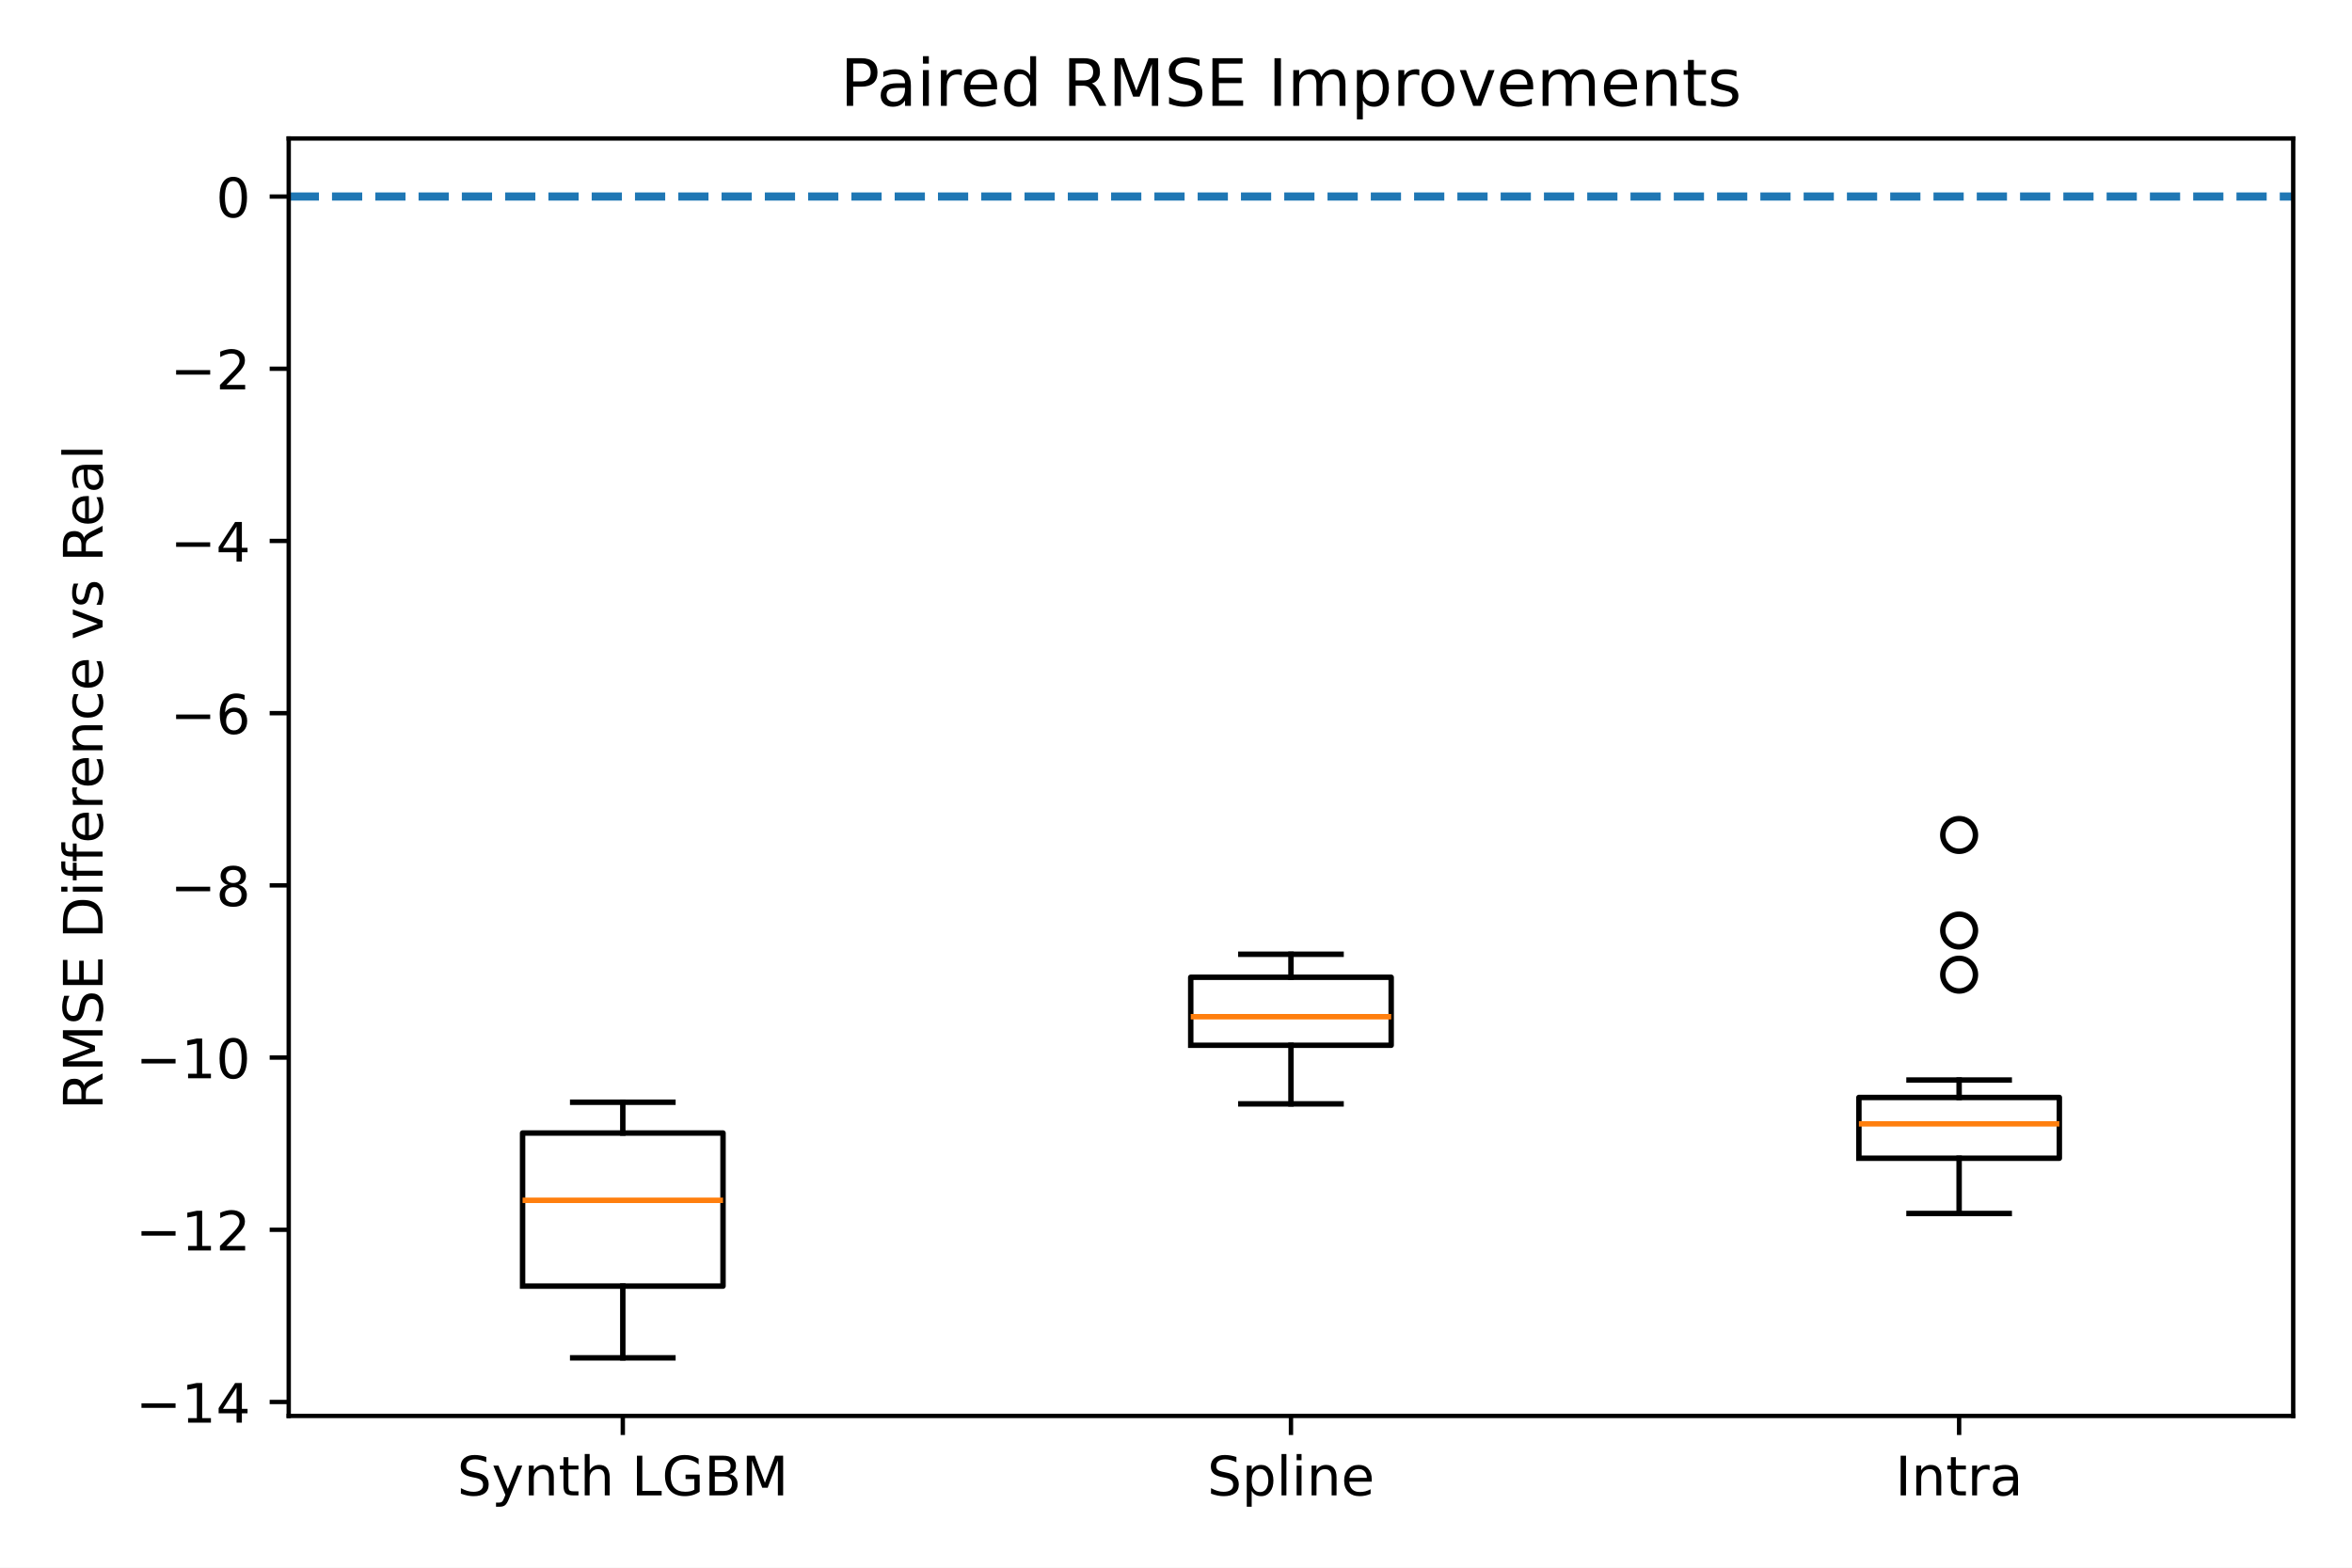
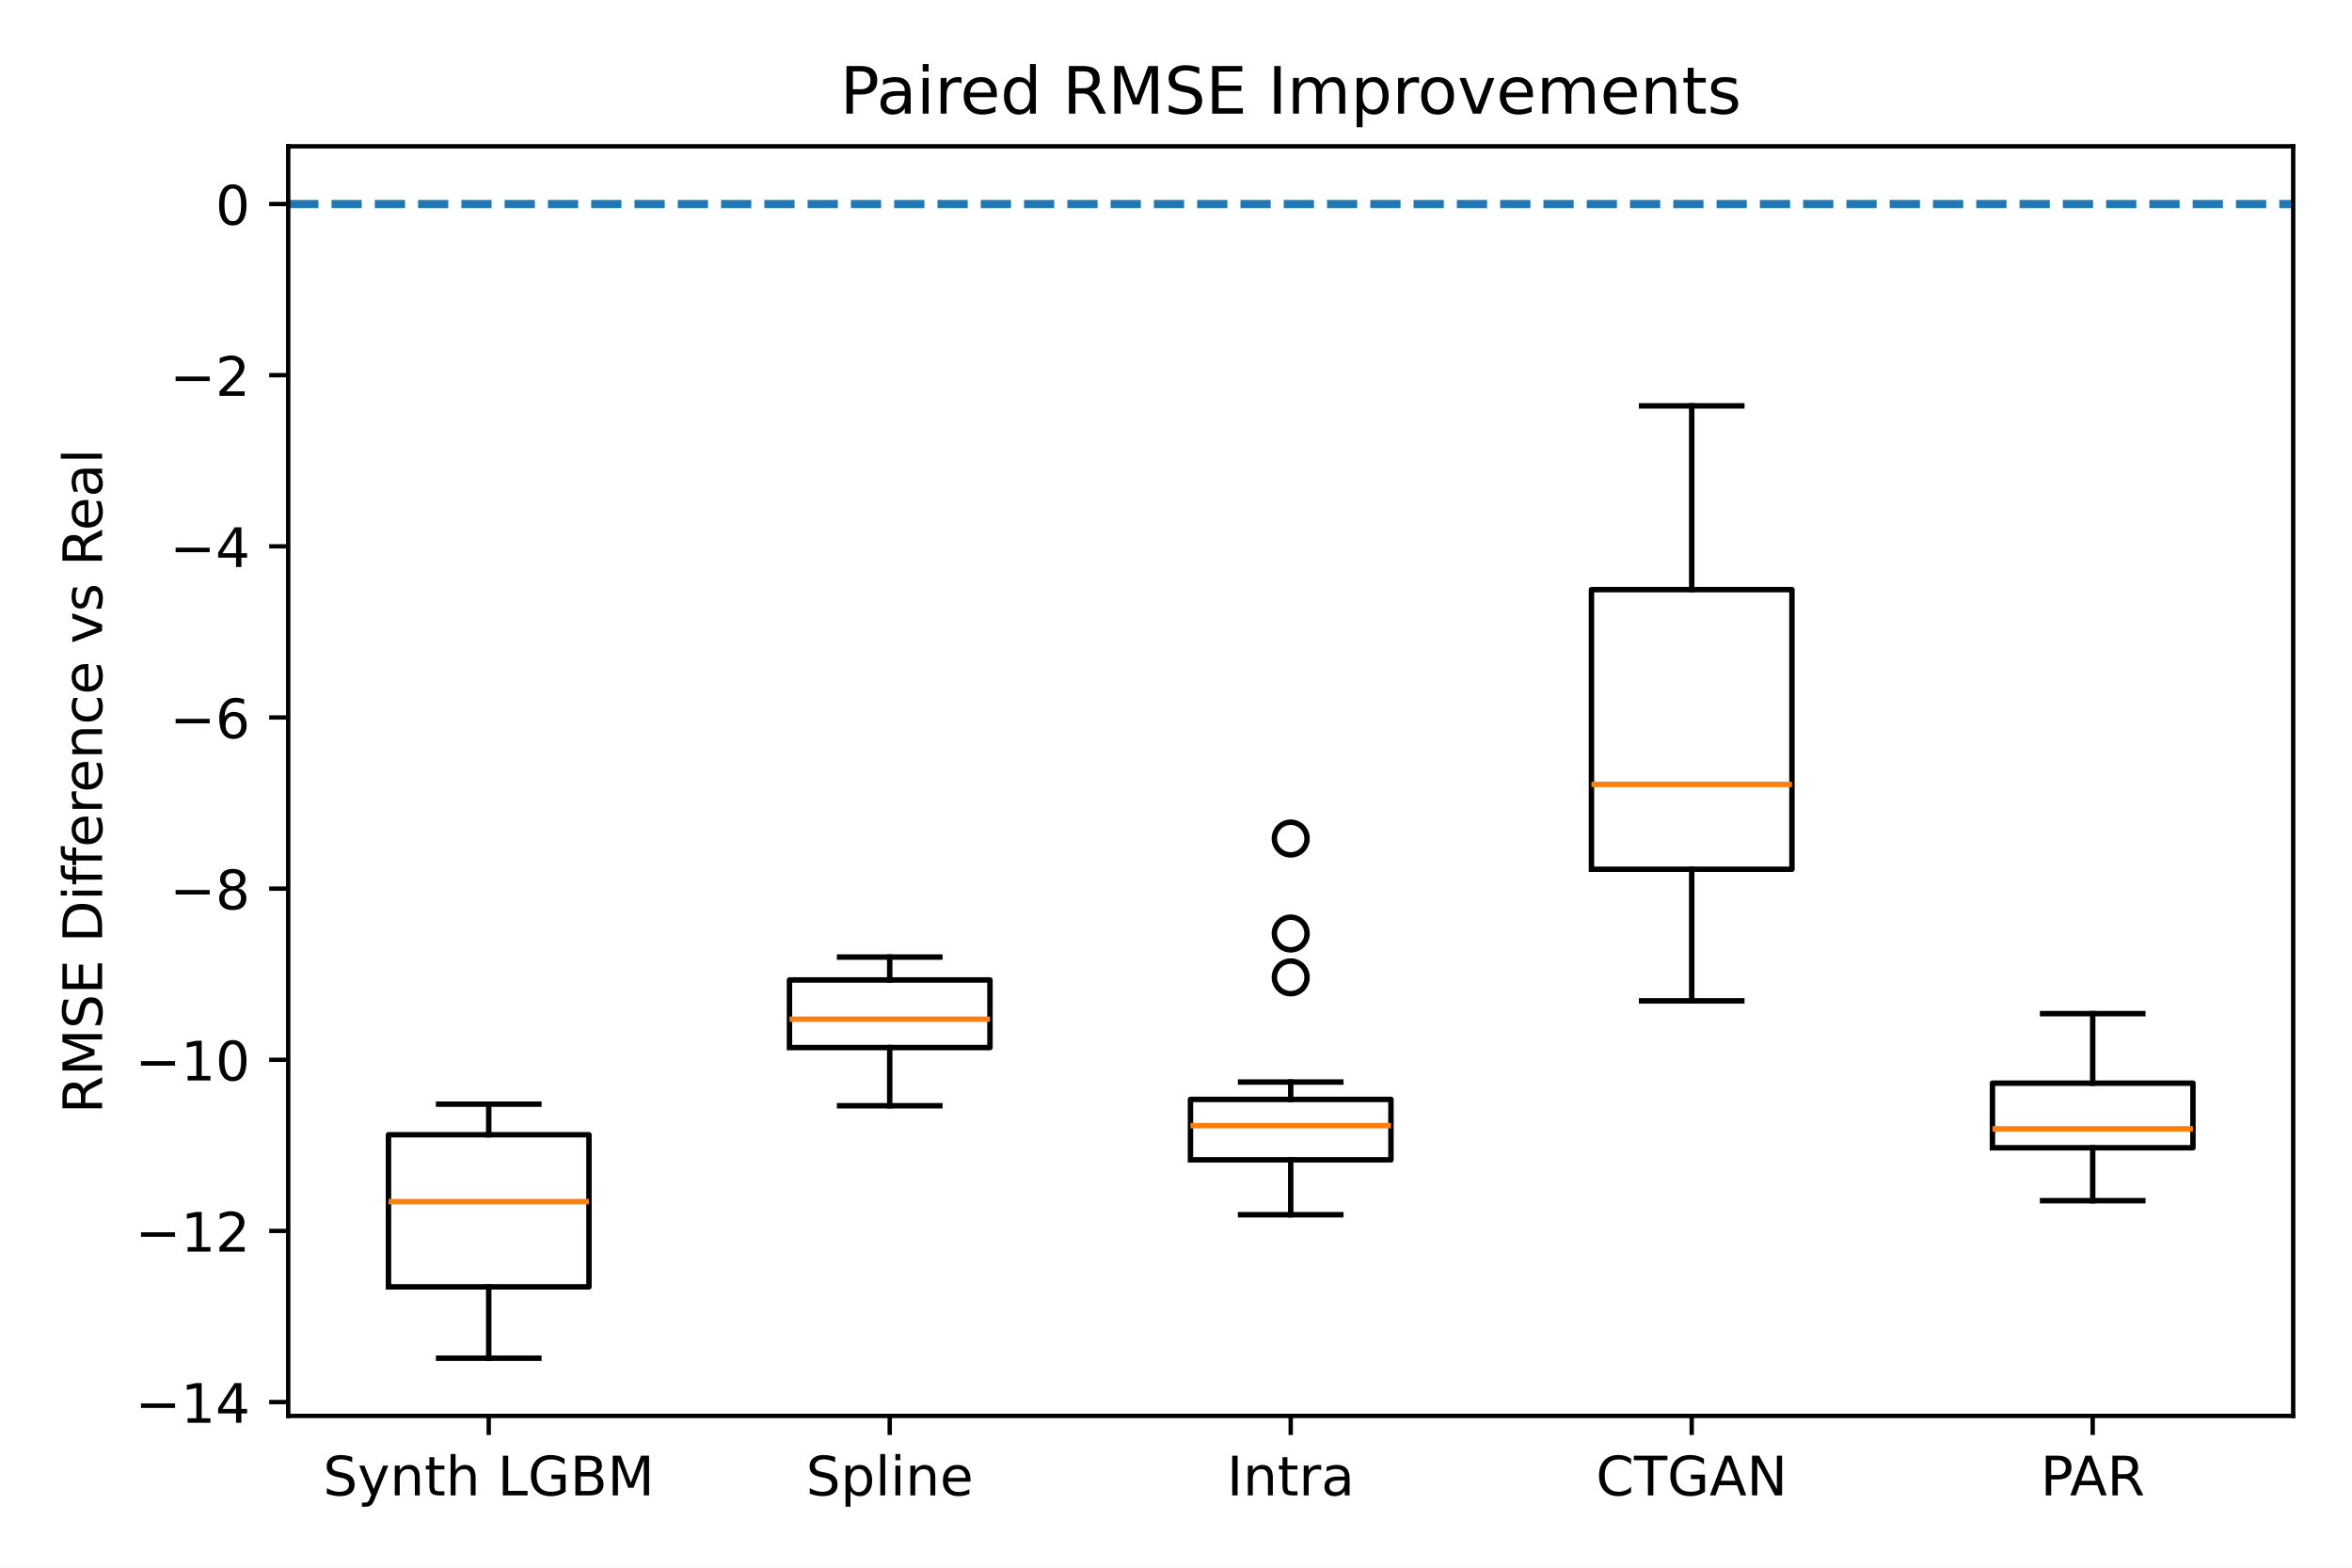
<svg xmlns="http://www.w3.org/2000/svg" xmlns:xlink="http://www.w3.org/1999/xlink" width="432pt" height="288pt" viewBox="0 0 432 288" version="1.1">
  <defs>
    <style type="text/css">*{stroke-linejoin: round; stroke-linecap: butt}</style>
  </defs>
  <g id="figure_1">
    <g id="patch_1">
      <path d="M 0 288  L 432 288  L 432 0  L 0 0  z " style="fill: #ffffff" />
    </g>
    <g id="axes_1">
      <g id="patch_2">
-         <path d="M 53.03 260.12  L 421.2 260.12  L 421.2 25.44  L 53.03 25.44  z " style="fill: #ffffff" />
+         <path d="M 52.94 260.12  L 421.2 260.12  L 421.2 26.88  L 52.94 26.88  z " style="fill: #ffffff" />
      </g>
      <g id="matplotlib.axis_1">
        <g id="xtick_1">
          <g id="line2d_1">
            <defs>
-               <path id="mecc8cf8483" d="M 0 0  L 0 3.5  " style="stroke: #000000; stroke-width: 0.8" />
+               <path id="mef04f99966" d="M 0 0  L 0 3.5  " style="stroke: #000000; stroke-width: 0.8" />
            </defs>
            <g>
-               <use xlink:href="#mecc8cf8483" x="114.392" y="260.12" style="stroke: #000000; stroke-width: 0.8" />
+               <use xlink:href="#mef04f99966" x="89.766" y="260.12" style="stroke: #000000; stroke-width: 0.8" />
            </g>
          </g>
          <g id="text_1">
-             <g transform="translate(83.96667 274.7184) scale(0.1 -0.1)">
+             <g transform="translate(59.341 274.7184) scale(0.1 -0.1)">
              <defs>
                <path id="DejaVuSans-53" d="M 3425 4513  L 3425 3897  Q 3066 4069 2747 4153  Q 2428 4238 2131 4238  Q 1616 4238 1336 4038  Q 1056 3838 1056 3469  Q 1056 3159 1242 3001  Q 1428 2844 1947 2747  L 2328 2669  Q 3034 2534 3370 2195  Q 3706 1856 3706 1288  Q 3706 609 3251 259  Q 2797 -91 1919 -91  Q 1588 -91 1214 -16  Q 841 59 441 206  L 441 856  Q 825 641 1194 531  Q 1563 422 1919 422  Q 2459 422 2753 634  Q 3047 847 3047 1241  Q 3047 1584 2836 1778  Q 2625 1972 2144 2069  L 1759 2144  Q 1053 2284 737 2584  Q 422 2884 422 3419  Q 422 4038 858 4394  Q 1294 4750 2059 4750  Q 2388 4750 2728 4690  Q 3069 4631 3425 4513  z " transform="scale(0.015625)" />
                <path id="DejaVuSans-79" d="M 2059 -325  Q 1816 -950 1584 -1140  Q 1353 -1331 966 -1331  L 506 -1331  L 506 -850  L 844 -850  Q 1081 -850 1212 -737  Q 1344 -625 1503 -206  L 1606 56  L 191 3500  L 800 3500  L 1894 763  L 2988 3500  L 3597 3500  L 2059 -325  z " transform="scale(0.015625)" />
                <path id="DejaVuSans-6e" d="M 3513 2113  L 3513 0  L 2938 0  L 2938 2094  Q 2938 2591 2744 2837  Q 2550 3084 2163 3084  Q 1697 3084 1428 2787  Q 1159 2491 1159 1978  L 1159 0  L 581 0  L 581 3500  L 1159 3500  L 1159 2956  Q 1366 3272 1645 3428  Q 1925 3584 2291 3584  Q 2894 3584 3203 3211  Q 3513 2838 3513 2113  z " transform="scale(0.015625)" />
                <path id="DejaVuSans-74" d="M 1172 4494  L 1172 3500  L 2356 3500  L 2356 3053  L 1172 3053  L 1172 1153  Q 1172 725 1289 603  Q 1406 481 1766 481  L 2356 481  L 2356 0  L 1766 0  Q 1100 0 847 248  Q 594 497 594 1153  L 594 3053  L 172 3053  L 172 3500  L 594 3500  L 594 4494  L 1172 4494  z " transform="scale(0.015625)" />
                <path id="DejaVuSans-68" d="M 3513 2113  L 3513 0  L 2938 0  L 2938 2094  Q 2938 2591 2744 2837  Q 2550 3084 2163 3084  Q 1697 3084 1428 2787  Q 1159 2491 1159 1978  L 1159 0  L 581 0  L 581 4863  L 1159 4863  L 1159 2956  Q 1366 3272 1645 3428  Q 1925 3584 2291 3584  Q 2894 3584 3203 3211  Q 3513 2838 3513 2113  z " transform="scale(0.015625)" />
                <path id="DejaVuSans-20" transform="scale(0.015625)" />
                <path id="DejaVuSans-4c" d="M 628 4666  L 1259 4666  L 1259 531  L 3531 531  L 3531 0  L 628 0  L 628 4666  z " transform="scale(0.015625)" />
                <path id="DejaVuSans-47" d="M 3809 666  L 3809 1919  L 2778 1919  L 2778 2438  L 4434 2438  L 4434 434  Q 4069 175 3628 42  Q 3188 -91 2688 -91  Q 1594 -91 976 548  Q 359 1188 359 2328  Q 359 3472 976 4111  Q 1594 4750 2688 4750  Q 3144 4750 3555 4637  Q 3966 4525 4313 4306  L 4313 3634  Q 3963 3931 3569 4081  Q 3175 4231 2741 4231  Q 1884 4231 1454 3753  Q 1025 3275 1025 2328  Q 1025 1384 1454 906  Q 1884 428 2741 428  Q 3075 428 3337 486  Q 3600 544 3809 666  z " transform="scale(0.015625)" />
                <path id="DejaVuSans-42" d="M 1259 2228  L 1259 519  L 2272 519  Q 2781 519 3026 730  Q 3272 941 3272 1375  Q 3272 1813 3026 2020  Q 2781 2228 2272 2228  L 1259 2228  z M 1259 4147  L 1259 2741  L 2194 2741  Q 2656 2741 2882 2914  Q 3109 3088 3109 3444  Q 3109 3797 2882 3972  Q 2656 4147 2194 4147  L 1259 4147  z M 628 4666  L 2241 4666  Q 2963 4666 3353 4366  Q 3744 4066 3744 3513  Q 3744 3084 3544 2831  Q 3344 2578 2956 2516  Q 3422 2416 3680 2098  Q 3938 1781 3938 1306  Q 3938 681 3513 340  Q 3088 0 2303 0  L 628 0  L 628 4666  z " transform="scale(0.015625)" />
                <path id="DejaVuSans-4d" d="M 628 4666  L 1569 4666  L 2759 1491  L 3956 4666  L 4897 4666  L 4897 0  L 4281 0  L 4281 4097  L 3078 897  L 2444 897  L 1241 4097  L 1241 0  L 628 0  L 628 4666  z " transform="scale(0.015625)" />
              </defs>
              <use xlink:href="#DejaVuSans-53" />
              <use xlink:href="#DejaVuSans-79" transform="translate(63.47656 0)" />
              <use xlink:href="#DejaVuSans-6e" transform="translate(122.6562 0)" />
              <use xlink:href="#DejaVuSans-74" transform="translate(186.0352 0)" />
              <use xlink:href="#DejaVuSans-68" transform="translate(225.2441 0)" />
              <use xlink:href="#DejaVuSans-20" transform="translate(288.623 0)" />
              <use xlink:href="#DejaVuSans-4c" transform="translate(320.4102 0)" />
              <use xlink:href="#DejaVuSans-47" transform="translate(376.123 0)" />
              <use xlink:href="#DejaVuSans-42" transform="translate(453.6133 0)" />
              <use xlink:href="#DejaVuSans-4d" transform="translate(522.2168 0)" />
            </g>
          </g>
        </g>
        <g id="xtick_2">
          <g id="line2d_2">
            <g>
-               <use xlink:href="#mecc8cf8483" x="237.115" y="260.12" style="stroke: #000000; stroke-width: 0.8" />
+               <use xlink:href="#mef04f99966" x="163.418" y="260.12" style="stroke: #000000; stroke-width: 0.8" />
            </g>
          </g>
          <g id="text_2">
-             <g transform="translate(221.7431 274.7184) scale(0.1 -0.1)">
+             <g transform="translate(148.0461 274.7184) scale(0.1 -0.1)">
              <defs>
                <path id="DejaVuSans-70" d="M 1159 525  L 1159 -1331  L 581 -1331  L 581 3500  L 1159 3500  L 1159 2969  Q 1341 3281 1617 3432  Q 1894 3584 2278 3584  Q 2916 3584 3314 3078  Q 3713 2572 3713 1747  Q 3713 922 3314 415  Q 2916 -91 2278 -91  Q 1894 -91 1617 61  Q 1341 213 1159 525  z M 3116 1747  Q 3116 2381 2855 2742  Q 2594 3103 2138 3103  Q 1681 3103 1420 2742  Q 1159 2381 1159 1747  Q 1159 1113 1420 752  Q 1681 391 2138 391  Q 2594 391 2855 752  Q 3116 1113 3116 1747  z " transform="scale(0.015625)" />
                <path id="DejaVuSans-6c" d="M 603 4863  L 1178 4863  L 1178 0  L 603 0  L 603 4863  z " transform="scale(0.015625)" />
                <path id="DejaVuSans-69" d="M 603 3500  L 1178 3500  L 1178 0  L 603 0  L 603 3500  z M 603 4863  L 1178 4863  L 1178 4134  L 603 4134  L 603 4863  z " transform="scale(0.015625)" />
                <path id="DejaVuSans-65" d="M 3597 1894  L 3597 1613  L 953 1613  Q 991 1019 1311 708  Q 1631 397 2203 397  Q 2534 397 2845 478  Q 3156 559 3463 722  L 3463 178  Q 3153 47 2828 -22  Q 2503 -91 2169 -91  Q 1331 -91 842 396  Q 353 884 353 1716  Q 353 2575 817 3079  Q 1281 3584 2069 3584  Q 2775 3584 3186 3129  Q 3597 2675 3597 1894  z M 3022 2063  Q 3016 2534 2758 2815  Q 2500 3097 2075 3097  Q 1594 3097 1305 2825  Q 1016 2553 972 2059  L 3022 2063  z " transform="scale(0.015625)" />
              </defs>
              <use xlink:href="#DejaVuSans-53" />
              <use xlink:href="#DejaVuSans-70" transform="translate(63.47656 0)" />
              <use xlink:href="#DejaVuSans-6c" transform="translate(126.9531 0)" />
              <use xlink:href="#DejaVuSans-69" transform="translate(154.7363 0)" />
              <use xlink:href="#DejaVuSans-6e" transform="translate(182.5195 0)" />
              <use xlink:href="#DejaVuSans-65" transform="translate(245.8984 0)" />
            </g>
          </g>
        </g>
        <g id="xtick_3">
          <g id="line2d_3">
            <g>
-               <use xlink:href="#mecc8cf8483" x="359.838" y="260.12" style="stroke: #000000; stroke-width: 0.8" />
+               <use xlink:href="#mef04f99966" x="237.07" y="260.12" style="stroke: #000000; stroke-width: 0.8" />
            </g>
          </g>
          <g id="text_3">
-             <g transform="translate(348.1149 274.7184) scale(0.1 -0.1)">
+             <g transform="translate(225.3466 274.7184) scale(0.1 -0.1)">
              <defs>
                <path id="DejaVuSans-49" d="M 628 4666  L 1259 4666  L 1259 0  L 628 0  L 628 4666  z " transform="scale(0.015625)" />
                <path id="DejaVuSans-72" d="M 2631 2963  Q 2534 3019 2420 3045  Q 2306 3072 2169 3072  Q 1681 3072 1420 2755  Q 1159 2438 1159 1844  L 1159 0  L 581 0  L 581 3500  L 1159 3500  L 1159 2956  Q 1341 3275 1631 3429  Q 1922 3584 2338 3584  Q 2397 3584 2469 3576  Q 2541 3569 2628 3553  L 2631 2963  z " transform="scale(0.015625)" />
                <path id="DejaVuSans-61" d="M 2194 1759  Q 1497 1759 1228 1600  Q 959 1441 959 1056  Q 959 750 1161 570  Q 1363 391 1709 391  Q 2188 391 2477 730  Q 2766 1069 2766 1631  L 2766 1759  L 2194 1759  z M 3341 1997  L 3341 0  L 2766 0  L 2766 531  Q 2569 213 2275 61  Q 1981 -91 1556 -91  Q 1019 -91 701 211  Q 384 513 384 1019  Q 384 1609 779 1909  Q 1175 2209 1959 2209  L 2766 2209  L 2766 2266  Q 2766 2663 2505 2880  Q 2244 3097 1772 3097  Q 1472 3097 1187 3025  Q 903 2953 641 2809  L 641 3341  Q 956 3463 1253 3523  Q 1550 3584 1831 3584  Q 2591 3584 2966 3190  Q 3341 2797 3341 1997  z " transform="scale(0.015625)" />
              </defs>
              <use xlink:href="#DejaVuSans-49" />
              <use xlink:href="#DejaVuSans-6e" transform="translate(29.49219 0)" />
              <use xlink:href="#DejaVuSans-74" transform="translate(92.87109 0)" />
              <use xlink:href="#DejaVuSans-72" transform="translate(132.0801 0)" />
              <use xlink:href="#DejaVuSans-61" transform="translate(173.1934 0)" />
            </g>
          </g>
        </g>
+         <g id="xtick_4">
+           <g id="line2d_4">
+             <g>
+               <use xlink:href="#mef04f99966" x="310.722" y="260.12" style="stroke: #000000; stroke-width: 0.8" />
+             </g>
+           </g>
+           <g id="text_4">
+             <g transform="translate(293.1415 274.7184) scale(0.1 -0.1)">
+               <defs>
+                 <path id="DejaVuSans-43" d="M 4122 4306  L 4122 3641  Q 3803 3938 3442 4084  Q 3081 4231 2675 4231  Q 1875 4231 1450 3742  Q 1025 3253 1025 2328  Q 1025 1406 1450 917  Q 1875 428 2675 428  Q 3081 428 3442 575  Q 3803 722 4122 1019  L 4122 359  Q 3791 134 3420 21  Q 3050 -91 2638 -91  Q 1578 -91 968 557  Q 359 1206 359 2328  Q 359 3453 968 4101  Q 1578 4750 2638 4750  Q 3056 4750 3426 4639  Q 3797 4528 4122 4306  z " transform="scale(0.015625)" />
+                 <path id="DejaVuSans-54" d="M -19 4666  L 3928 4666  L 3928 4134  L 2272 4134  L 2272 0  L 1638 0  L 1638 4134  L -19 4134  L -19 4666  z " transform="scale(0.015625)" />
+                 <path id="DejaVuSans-41" d="M 2188 4044  L 1331 1722  L 3047 1722  L 2188 4044  z M 1831 4666  L 2547 4666  L 4325 0  L 3669 0  L 3244 1197  L 1141 1197  L 716 0  L 50 0  L 1831 4666  z " transform="scale(0.015625)" />
+                 <path id="DejaVuSans-4e" d="M 628 4666  L 1478 4666  L 3547 763  L 3547 4666  L 4159 4666  L 4159 0  L 3309 0  L 1241 3903  L 1241 0  L 628 0  L 628 4666  z " transform="scale(0.015625)" />
+               </defs>
+               <use xlink:href="#DejaVuSans-43" />
+               <use xlink:href="#DejaVuSans-54" transform="translate(69.82422 0)" />
+               <use xlink:href="#DejaVuSans-47" transform="translate(130.9082 0)" />
+               <use xlink:href="#DejaVuSans-41" transform="translate(208.3984 0)" />
+               <use xlink:href="#DejaVuSans-4e" transform="translate(276.8066 0)" />
+             </g>
+           </g>
+         </g>
+         <g id="xtick_5">
+           <g id="line2d_5">
+             <g>
+               <use xlink:href="#mef04f99966" x="384.374" y="260.12" style="stroke: #000000; stroke-width: 0.8" />
+             </g>
+           </g>
+           <g id="text_5">
+             <g transform="translate(374.7834 274.7184) scale(0.1 -0.1)">
+               <defs>
+                 <path id="DejaVuSans-50" d="M 1259 4147  L 1259 2394  L 2053 2394  Q 2494 2394 2734 2622  Q 2975 2850 2975 3272  Q 2975 3691 2734 3919  Q 2494 4147 2053 4147  L 1259 4147  z M 628 4666  L 2053 4666  Q 2838 4666 3239 4311  Q 3641 3956 3641 3272  Q 3641 2581 3239 2228  Q 2838 1875 2053 1875  L 1259 1875  L 1259 0  L 628 0  L 628 4666  z " transform="scale(0.015625)" />
+                 <path id="DejaVuSans-52" d="M 2841 2188  Q 3044 2119 3236 1894  Q 3428 1669 3622 1275  L 4263 0  L 3584 0  L 2988 1197  Q 2756 1666 2539 1819  Q 2322 1972 1947 1972  L 1259 1972  L 1259 0  L 628 0  L 628 4666  L 2053 4666  Q 2853 4666 3247 4331  Q 3641 3997 3641 3322  Q 3641 2881 3436 2590  Q 3231 2300 2841 2188  z M 1259 4147  L 1259 2491  L 2053 2491  Q 2509 2491 2742 2702  Q 2975 2913 2975 3322  Q 2975 3731 2742 3939  Q 2509 4147 2053 4147  L 1259 4147  z " transform="scale(0.015625)" />
+               </defs>
+               <use xlink:href="#DejaVuSans-50" />
+               <use xlink:href="#DejaVuSans-41" transform="translate(53.92773 0)" />
+               <use xlink:href="#DejaVuSans-52" transform="translate(122.3359 0)" />
+             </g>
+           </g>
+         </g>
      </g>
      <g id="matplotlib.axis_2">
        <g id="ytick_1">
-           <g id="line2d_4">
+           <g id="line2d_6">
            <defs>
-               <path id="m27f08a4ea8" d="M 0 0  L -3.5 0  " style="stroke: #000000; stroke-width: 0.8" />
+               <path id="mece73c002d" d="M 0 0  L -3.5 0  " style="stroke: #000000; stroke-width: 0.8" />
            </defs>
            <g>
-               <use xlink:href="#m27f08a4ea8" x="53.03" y="257.56" style="stroke: #000000; stroke-width: 0.8" />
-             </g>
-           </g>
-           <g id="text_4">
-             <g transform="translate(24.92531 261.3588) scale(0.1 -0.1)">
+               <use xlink:href="#mece73c002d" x="52.94" y="257.575" style="stroke: #000000; stroke-width: 0.8" />
+             </g>
+           </g>
+           <g id="text_6">
+             <g transform="translate(24.83531 261.3745) scale(0.1 -0.1)">
              <defs>
                <path id="DejaVuSans-2212" d="M 678 2272  L 4684 2272  L 4684 1741  L 678 1741  L 678 2272  z " transform="scale(0.015625)" />
                <path id="DejaVuSans-31" d="M 794 531  L 1825 531  L 1825 4091  L 703 3866  L 703 4441  L 1819 4666  L 2450 4666  L 2450 531  L 3481 531  L 3481 0  L 794 0  L 794 531  z " transform="scale(0.015625)" />
                <path id="DejaVuSans-34" d="M 2419 4116  L 825 1625  L 2419 1625  L 2419 4116  z M 2253 4666  L 3047 4666  L 3047 1625  L 3713 1625  L 3713 1100  L 3047 1100  L 3047 0  L 2419 0  L 2419 1100  L 313 1100  L 313 1709  L 2253 4666  z " transform="scale(0.015625)" />
              </defs>
              <use xlink:href="#DejaVuSans-2212" />
              <use xlink:href="#DejaVuSans-31" transform="translate(83.78906 0)" />
              <use xlink:href="#DejaVuSans-34" transform="translate(147.4121 0)" />
            </g>
          </g>
        </g>
        <g id="ytick_2">
-           <g id="line2d_5">
-             <g>
-               <use xlink:href="#m27f08a4ea8" x="53.03" y="225.923" style="stroke: #000000; stroke-width: 0.8" />
-             </g>
-           </g>
-           <g id="text_5">
-             <g transform="translate(24.92531 229.7227) scale(0.1 -0.1)">
+           <g id="line2d_7">
+             <g>
+               <use xlink:href="#mece73c002d" x="52.94" y="226.133" style="stroke: #000000; stroke-width: 0.8" />
+             </g>
+           </g>
+           <g id="text_7">
+             <g transform="translate(24.83531 229.9325) scale(0.1 -0.1)">
              <defs>
                <path id="DejaVuSans-32" d="M 1228 531  L 3431 531  L 3431 0  L 469 0  L 469 531  Q 828 903 1448 1529  Q 2069 2156 2228 2338  Q 2531 2678 2651 2914  Q 2772 3150 2772 3378  Q 2772 3750 2511 3984  Q 2250 4219 1831 4219  Q 1534 4219 1204 4116  Q 875 4013 500 3803  L 500 4441  Q 881 4594 1212 4672  Q 1544 4750 1819 4750  Q 2544 4750 2975 4387  Q 3406 4025 3406 3419  Q 3406 3131 3298 2873  Q 3191 2616 2906 2266  Q 2828 2175 2409 1742  Q 1991 1309 1228 531  z " transform="scale(0.015625)" />
              </defs>
              <use xlink:href="#DejaVuSans-2212" />
              <use xlink:href="#DejaVuSans-31" transform="translate(83.78906 0)" />
              <use xlink:href="#DejaVuSans-32" transform="translate(147.4121 0)" />
            </g>
          </g>
        </g>
        <g id="ytick_3">
-           <g id="line2d_6">
-             <g>
-               <use xlink:href="#m27f08a4ea8" x="53.03" y="194.287" style="stroke: #000000; stroke-width: 0.8" />
-             </g>
-           </g>
-           <g id="text_6">
-             <g transform="translate(24.92531 198.0867) scale(0.1 -0.1)">
+           <g id="line2d_8">
+             <g>
+               <use xlink:href="#mece73c002d" x="52.94" y="194.691" style="stroke: #000000; stroke-width: 0.8" />
+             </g>
+           </g>
+           <g id="text_8">
+             <g transform="translate(24.83531 198.4906) scale(0.1 -0.1)">
              <defs>
                <path id="DejaVuSans-30" d="M 2034 4250  Q 1547 4250 1301 3770  Q 1056 3291 1056 2328  Q 1056 1369 1301 889  Q 1547 409 2034 409  Q 2525 409 2770 889  Q 3016 1369 3016 2328  Q 3016 3291 2770 3770  Q 2525 4250 2034 4250  z M 2034 4750  Q 2819 4750 3233 4129  Q 3647 3509 3647 2328  Q 3647 1150 3233 529  Q 2819 -91 2034 -91  Q 1250 -91 836 529  Q 422 1150 422 2328  Q 422 3509 836 4129  Q 1250 4750 2034 4750  z " transform="scale(0.015625)" />
              </defs>
              <use xlink:href="#DejaVuSans-2212" />
              <use xlink:href="#DejaVuSans-31" transform="translate(83.78906 0)" />
              <use xlink:href="#DejaVuSans-30" transform="translate(147.4121 0)" />
            </g>
          </g>
        </g>
        <g id="ytick_4">
-           <g id="line2d_7">
-             <g>
-               <use xlink:href="#m27f08a4ea8" x="53.03" y="162.651" style="stroke: #000000; stroke-width: 0.8" />
-             </g>
-           </g>
-           <g id="text_7">
-             <g transform="translate(31.28781 166.4506) scale(0.1 -0.1)">
+           <g id="line2d_9">
+             <g>
+               <use xlink:href="#mece73c002d" x="52.94" y="163.249" style="stroke: #000000; stroke-width: 0.8" />
+             </g>
+           </g>
+           <g id="text_9">
+             <g transform="translate(31.19781 167.0487) scale(0.1 -0.1)">
              <defs>
                <path id="DejaVuSans-38" d="M 2034 2216  Q 1584 2216 1326 1975  Q 1069 1734 1069 1313  Q 1069 891 1326 650  Q 1584 409 2034 409  Q 2484 409 2743 651  Q 3003 894 3003 1313  Q 3003 1734 2745 1975  Q 2488 2216 2034 2216  z M 1403 2484  Q 997 2584 770 2862  Q 544 3141 544 3541  Q 544 4100 942 4425  Q 1341 4750 2034 4750  Q 2731 4750 3128 4425  Q 3525 4100 3525 3541  Q 3525 3141 3298 2862  Q 3072 2584 2669 2484  Q 3125 2378 3379 2068  Q 3634 1759 3634 1313  Q 3634 634 3220 271  Q 2806 -91 2034 -91  Q 1263 -91 848 271  Q 434 634 434 1313  Q 434 1759 690 2068  Q 947 2378 1403 2484  z M 1172 3481  Q 1172 3119 1398 2916  Q 1625 2713 2034 2713  Q 2441 2713 2670 2916  Q 2900 3119 2900 3481  Q 2900 3844 2670 4047  Q 2441 4250 2034 4250  Q 1625 4250 1398 4047  Q 1172 3844 1172 3481  z " transform="scale(0.015625)" />
              </defs>
              <use xlink:href="#DejaVuSans-2212" />
              <use xlink:href="#DejaVuSans-38" transform="translate(83.78906 0)" />
            </g>
          </g>
        </g>
        <g id="ytick_5">
-           <g id="line2d_8">
-             <g>
-               <use xlink:href="#m27f08a4ea8" x="53.03" y="131.015" style="stroke: #000000; stroke-width: 0.8" />
-             </g>
-           </g>
-           <g id="text_8">
-             <g transform="translate(31.28781 134.8146) scale(0.1 -0.1)">
+           <g id="line2d_10">
+             <g>
+               <use xlink:href="#mece73c002d" x="52.94" y="131.808" style="stroke: #000000; stroke-width: 0.8" />
+             </g>
+           </g>
+           <g id="text_10">
+             <g transform="translate(31.19781 135.6068) scale(0.1 -0.1)">
              <defs>
                <path id="DejaVuSans-36" d="M 2113 2584  Q 1688 2584 1439 2293  Q 1191 2003 1191 1497  Q 1191 994 1439 701  Q 1688 409 2113 409  Q 2538 409 2786 701  Q 3034 994 3034 1497  Q 3034 2003 2786 2293  Q 2538 2584 2113 2584  z M 3366 4563  L 3366 3988  Q 3128 4100 2886 4159  Q 2644 4219 2406 4219  Q 1781 4219 1451 3797  Q 1122 3375 1075 2522  Q 1259 2794 1537 2939  Q 1816 3084 2150 3084  Q 2853 3084 3261 2657  Q 3669 2231 3669 1497  Q 3669 778 3244 343  Q 2819 -91 2113 -91  Q 1303 -91 875 529  Q 447 1150 447 2328  Q 447 3434 972 4092  Q 1497 4750 2381 4750  Q 2619 4750 2861 4703  Q 3103 4656 3366 4563  z " transform="scale(0.015625)" />
              </defs>
              <use xlink:href="#DejaVuSans-2212" />
              <use xlink:href="#DejaVuSans-36" transform="translate(83.78906 0)" />
            </g>
          </g>
        </g>
        <g id="ytick_6">
-           <g id="line2d_9">
-             <g>
-               <use xlink:href="#m27f08a4ea8" x="53.03" y="99.379" style="stroke: #000000; stroke-width: 0.8" />
-             </g>
-           </g>
-           <g id="text_9">
-             <g transform="translate(31.28781 103.1786) scale(0.1 -0.1)">
+           <g id="line2d_11">
+             <g>
+               <use xlink:href="#mece73c002d" x="52.94" y="100.366" style="stroke: #000000; stroke-width: 0.8" />
+             </g>
+           </g>
+           <g id="text_11">
+             <g transform="translate(31.19781 104.1649) scale(0.1 -0.1)">
              <use xlink:href="#DejaVuSans-2212" />
              <use xlink:href="#DejaVuSans-34" transform="translate(83.78906 0)" />
            </g>
          </g>
        </g>
        <g id="ytick_7">
-           <g id="line2d_10">
-             <g>
-               <use xlink:href="#m27f08a4ea8" x="53.03" y="67.743" style="stroke: #000000; stroke-width: 0.8" />
-             </g>
-           </g>
-           <g id="text_10">
-             <g transform="translate(31.28781 71.54253) scale(0.1 -0.1)">
+           <g id="line2d_12">
+             <g>
+               <use xlink:href="#mece73c002d" x="52.94" y="68.924" style="stroke: #000000; stroke-width: 0.8" />
+             </g>
+           </g>
+           <g id="text_12">
+             <g transform="translate(31.19781 72.72295) scale(0.1 -0.1)">
              <use xlink:href="#DejaVuSans-2212" />
              <use xlink:href="#DejaVuSans-32" transform="translate(83.78906 0)" />
            </g>
          </g>
        </g>
        <g id="ytick_8">
-           <g id="line2d_11">
-             <g>
-               <use xlink:href="#m27f08a4ea8" x="53.03" y="36.107" style="stroke: #000000; stroke-width: 0.8" />
-             </g>
-           </g>
-           <g id="text_11">
-             <g transform="translate(39.6675 39.90649) scale(0.1 -0.1)">
+           <g id="line2d_13">
+             <g>
+               <use xlink:href="#mece73c002d" x="52.94" y="37.482" style="stroke: #000000; stroke-width: 0.8" />
+             </g>
+           </g>
+           <g id="text_13">
+             <g transform="translate(39.5775 41.28104) scale(0.1 -0.1)">
              <use xlink:href="#DejaVuSans-30" />
            </g>
          </g>
        </g>
-         <g id="text_12">
-           <g transform="translate(18.84562 203.862) rotate(-90) scale(0.1 -0.1)">
+         <g id="text_14">
+           <g transform="translate(18.75562 204.582) rotate(-90) scale(0.1 -0.1)">
            <defs>
-               <path id="DejaVuSans-52" d="M 2841 2188  Q 3044 2119 3236 1894  Q 3428 1669 3622 1275  L 4263 0  L 3584 0  L 2988 1197  Q 2756 1666 2539 1819  Q 2322 1972 1947 1972  L 1259 1972  L 1259 0  L 628 0  L 628 4666  L 2053 4666  Q 2853 4666 3247 4331  Q 3641 3997 3641 3322  Q 3641 2881 3436 2590  Q 3231 2300 2841 2188  z M 1259 4147  L 1259 2491  L 2053 2491  Q 2509 2491 2742 2702  Q 2975 2913 2975 3322  Q 2975 3731 2742 3939  Q 2509 4147 2053 4147  L 1259 4147  z " transform="scale(0.015625)" />
              <path id="DejaVuSans-45" d="M 628 4666  L 3578 4666  L 3578 4134  L 1259 4134  L 1259 2753  L 3481 2753  L 3481 2222  L 1259 2222  L 1259 531  L 3634 531  L 3634 0  L 628 0  L 628 4666  z " transform="scale(0.015625)" />
              <path id="DejaVuSans-44" d="M 1259 4147  L 1259 519  L 2022 519  Q 2988 519 3436 956  Q 3884 1394 3884 2338  Q 3884 3275 3436 3711  Q 2988 4147 2022 4147  L 1259 4147  z M 628 4666  L 1925 4666  Q 3281 4666 3915 4102  Q 4550 3538 4550 2338  Q 4550 1131 3912 565  Q 3275 0 1925 0  L 628 0  L 628 4666  z " transform="scale(0.015625)" />
              <path id="DejaVuSans-66" d="M 2375 4863  L 2375 4384  L 1825 4384  Q 1516 4384 1395 4259  Q 1275 4134 1275 3809  L 1275 3500  L 2222 3500  L 2222 3053  L 1275 3053  L 1275 0  L 697 0  L 697 3053  L 147 3053  L 147 3500  L 697 3500  L 697 3744  Q 697 4328 969 4595  Q 1241 4863 1831 4863  L 2375 4863  z " transform="scale(0.015625)" />
              <path id="DejaVuSans-63" d="M 3122 3366  L 3122 2828  Q 2878 2963 2633 3030  Q 2388 3097 2138 3097  Q 1578 3097 1268 2742  Q 959 2388 959 1747  Q 959 1106 1268 751  Q 1578 397 2138 397  Q 2388 397 2633 464  Q 2878 531 3122 666  L 3122 134  Q 2881 22 2623 -34  Q 2366 -91 2075 -91  Q 1284 -91 818 406  Q 353 903 353 1747  Q 353 2603 823 3093  Q 1294 3584 2113 3584  Q 2378 3584 2631 3529  Q 2884 3475 3122 3366  z " transform="scale(0.015625)" />
              <path id="DejaVuSans-76" d="M 191 3500  L 800 3500  L 1894 563  L 2988 3500  L 3597 3500  L 2284 0  L 1503 0  L 191 3500  z " transform="scale(0.015625)" />
              <path id="DejaVuSans-73" d="M 2834 3397  L 2834 2853  Q 2591 2978 2328 3040  Q 2066 3103 1784 3103  Q 1356 3103 1142 2972  Q 928 2841 928 2578  Q 928 2378 1081 2264  Q 1234 2150 1697 2047  L 1894 2003  Q 2506 1872 2764 1633  Q 3022 1394 3022 966  Q 3022 478 2636 193  Q 2250 -91 1575 -91  Q 1294 -91 989 -36  Q 684 19 347 128  L 347 722  Q 666 556 975 473  Q 1284 391 1588 391  Q 1994 391 2212 530  Q 2431 669 2431 922  Q 2431 1156 2273 1281  Q 2116 1406 1581 1522  L 1381 1569  Q 847 1681 609 1914  Q 372 2147 372 2553  Q 372 3047 722 3315  Q 1072 3584 1716 3584  Q 2034 3584 2315 3537  Q 2597 3491 2834 3397  z " transform="scale(0.015625)" />
            </defs>
            <use xlink:href="#DejaVuSans-52" />
            <use xlink:href="#DejaVuSans-4d" transform="translate(69.48242 0)" />
            <use xlink:href="#DejaVuSans-53" transform="translate(155.7617 0)" />
            <use xlink:href="#DejaVuSans-45" transform="translate(219.2383 0)" />
            <use xlink:href="#DejaVuSans-20" transform="translate(282.4219 0)" />
            <use xlink:href="#DejaVuSans-44" transform="translate(314.209 0)" />
            <use xlink:href="#DejaVuSans-69" transform="translate(391.2109 0)" />
            <use xlink:href="#DejaVuSans-66" transform="translate(418.9941 0)" />
            <use xlink:href="#DejaVuSans-66" transform="translate(454.1992 0)" />
            <use xlink:href="#DejaVuSans-65" transform="translate(489.4043 0)" />
            <use xlink:href="#DejaVuSans-72" transform="translate(550.9277 0)" />
            <use xlink:href="#DejaVuSans-65" transform="translate(589.791 0)" />
            <use xlink:href="#DejaVuSans-6e" transform="translate(651.3145 0)" />
            <use xlink:href="#DejaVuSans-63" transform="translate(714.6934 0)" />
            <use xlink:href="#DejaVuSans-65" transform="translate(769.6738 0)" />
            <use xlink:href="#DejaVuSans-20" transform="translate(831.1973 0)" />
            <use xlink:href="#DejaVuSans-76" transform="translate(862.9844 0)" />
            <use xlink:href="#DejaVuSans-73" transform="translate(922.1641 0)" />
            <use xlink:href="#DejaVuSans-20" transform="translate(974.2637 0)" />
            <use xlink:href="#DejaVuSans-52" transform="translate(1006.051 0)" />
            <use xlink:href="#DejaVuSans-65" transform="translate(1071.033 0)" />
            <use xlink:href="#DejaVuSans-61" transform="translate(1132.557 0)" />
            <use xlink:href="#DejaVuSans-6c" transform="translate(1193.836 0)" />
          </g>
        </g>
      </g>
-       <g id="line2d_12">
-         <path d="M 95.983 236.265  L 132.8 236.265  L 132.8 208.146  L 95.983 208.146  L 95.983 236.265  " clip-path="url(#pdd94b91165)" style="fill: none; stroke: #000000; stroke-linecap: square" />
-       </g>
-       <g id="line2d_13">
-         <path d="M 114.392 236.265  L 114.392 249.453  " clip-path="url(#pdd94b91165)" style="fill: none; stroke: #000000; stroke-linecap: square" />
-       </g>
      <g id="line2d_14">
-         <path d="M 114.392 208.146  L 114.392 202.49  " clip-path="url(#pdd94b91165)" style="fill: none; stroke: #000000; stroke-linecap: square" />
+         <path d="M 71.353 236.411  L 108.179 236.411  L 108.179 208.465  L 71.353 208.465  L 71.353 236.411  " clip-path="url(#p83724a0fb3)" style="fill: none; stroke: #000000; stroke-linecap: square" />
      </g>
      <g id="line2d_15">
-         <path d="M 105.187 249.453  L 123.596 249.453  " clip-path="url(#pdd94b91165)" style="fill: none; stroke: #000000; stroke-linecap: square" />
+         <path d="M 89.766 236.411  L 89.766 249.518  " clip-path="url(#p83724a0fb3)" style="fill: none; stroke: #000000; stroke-linecap: square" />
      </g>
      <g id="line2d_16">
-         <path d="M 105.187 202.49  L 123.596 202.49  " clip-path="url(#pdd94b91165)" style="fill: none; stroke: #000000; stroke-linecap: square" />
-       </g>
-       <g id="line2d_17" />
+         <path d="M 89.766 208.465  L 89.766 202.844  " clip-path="url(#p83724a0fb3)" style="fill: none; stroke: #000000; stroke-linecap: square" />
+       </g>
+       <g id="line2d_17">
+         <path d="M 80.559 249.518  L 98.972 249.518  " clip-path="url(#p83724a0fb3)" style="fill: none; stroke: #000000; stroke-linecap: square" />
+       </g>
      <g id="line2d_18">
-         <path d="M 218.707 192.026  L 255.524 192.026  L 255.524 179.537  L 218.707 179.537  L 218.707 192.026  " clip-path="url(#pdd94b91165)" style="fill: none; stroke: #000000; stroke-linecap: square" />
-       </g>
-       <g id="line2d_19">
-         <path d="M 237.115 192.026  L 237.115 202.79  " clip-path="url(#pdd94b91165)" style="fill: none; stroke: #000000; stroke-linecap: square" />
-       </g>
+         <path d="M 80.559 202.844  L 98.972 202.844  " clip-path="url(#p83724a0fb3)" style="fill: none; stroke: #000000; stroke-linecap: square" />
+       </g>
+       <g id="line2d_19" />
      <g id="line2d_20">
-         <path d="M 237.115 179.537  L 237.115 175.304  " clip-path="url(#pdd94b91165)" style="fill: none; stroke: #000000; stroke-linecap: square" />
+         <path d="M 145.005 192.444  L 181.831 192.444  L 181.831 180.031  L 145.005 180.031  L 145.005 192.444  " clip-path="url(#p83724a0fb3)" style="fill: none; stroke: #000000; stroke-linecap: square" />
      </g>
      <g id="line2d_21">
-         <path d="M 227.911 202.79  L 246.319 202.79  " clip-path="url(#pdd94b91165)" style="fill: none; stroke: #000000; stroke-linecap: square" />
+         <path d="M 163.418 192.444  L 163.418 203.141  " clip-path="url(#p83724a0fb3)" style="fill: none; stroke: #000000; stroke-linecap: square" />
      </g>
      <g id="line2d_22">
-         <path d="M 227.911 175.304  L 246.319 175.304  " clip-path="url(#pdd94b91165)" style="fill: none; stroke: #000000; stroke-linecap: square" />
-       </g>
-       <g id="line2d_23" />
+         <path d="M 163.418 180.031  L 163.418 175.825  " clip-path="url(#p83724a0fb3)" style="fill: none; stroke: #000000; stroke-linecap: square" />
+       </g>
+       <g id="line2d_23">
+         <path d="M 154.212 203.141  L 172.625 203.141  " clip-path="url(#p83724a0fb3)" style="fill: none; stroke: #000000; stroke-linecap: square" />
+       </g>
      <g id="line2d_24">
-         <path d="M 341.43 212.778  L 378.247 212.778  L 378.247 201.613  L 341.43 201.613  L 341.43 212.778  " clip-path="url(#pdd94b91165)" style="fill: none; stroke: #000000; stroke-linecap: square" />
-       </g>
-       <g id="line2d_25">
-         <path d="M 359.838 212.778  L 359.838 222.93  " clip-path="url(#pdd94b91165)" style="fill: none; stroke: #000000; stroke-linecap: square" />
-       </g>
+         <path d="M 154.212 175.825  L 172.625 175.825  " clip-path="url(#p83724a0fb3)" style="fill: none; stroke: #000000; stroke-linecap: square" />
+       </g>
+       <g id="line2d_25" />
      <g id="line2d_26">
-         <path d="M 359.838 201.613  L 359.838 198.409  " clip-path="url(#pdd94b91165)" style="fill: none; stroke: #000000; stroke-linecap: square" />
+         <path d="M 218.657 213.068  L 255.483 213.068  L 255.483 201.972  L 218.657 201.972  L 218.657 213.068  " clip-path="url(#p83724a0fb3)" style="fill: none; stroke: #000000; stroke-linecap: square" />
      </g>
      <g id="line2d_27">
-         <path d="M 350.634 222.93  L 369.043 222.93  " clip-path="url(#pdd94b91165)" style="fill: none; stroke: #000000; stroke-linecap: square" />
+         <path d="M 237.07 213.068  L 237.07 223.158  " clip-path="url(#p83724a0fb3)" style="fill: none; stroke: #000000; stroke-linecap: square" />
      </g>
      <g id="line2d_28">
-         <path d="M 350.634 198.409  L 369.043 198.409  " clip-path="url(#pdd94b91165)" style="fill: none; stroke: #000000; stroke-linecap: square" />
+         <path d="M 237.07 201.972  L 237.07 198.787  " clip-path="url(#p83724a0fb3)" style="fill: none; stroke: #000000; stroke-linecap: square" />
      </g>
      <g id="line2d_29">
+         <path d="M 227.863 223.158  L 246.276 223.158  " clip-path="url(#p83724a0fb3)" style="fill: none; stroke: #000000; stroke-linecap: square" />
+       </g>
+       <g id="line2d_30">
+         <path d="M 227.863 198.787  L 246.276 198.787  " clip-path="url(#p83724a0fb3)" style="fill: none; stroke: #000000; stroke-linecap: square" />
+       </g>
+       <g id="line2d_31">
        <defs>
-           <path id="m254fdcaea6" d="M 0 3  C 0.796 3 1.559 2.684 2.121 2.121  C 2.684 1.559 3 0.796 3 0  C 3 -0.796 2.684 -1.559 2.121 -2.121  C 1.559 -2.684 0.796 -3 0 -3  C -0.796 -3 -1.559 -2.684 -2.121 -2.121  C -2.684 -1.559 -3 -0.796 -3 0  C -3 0.796 -2.684 1.559 -2.121 2.121  C -1.559 2.684 -0.796 3 0 3  z " style="stroke: #000000" />
+           <path id="mdb74007667" d="M 0 3  C 0.796 3 1.559 2.684 2.121 2.121  C 2.684 1.559 3 0.796 3 0  C 3 -0.796 2.684 -1.559 2.121 -2.121  C 1.559 -2.684 0.796 -3 0 -3  C -0.796 -3 -1.559 -2.684 -2.121 -2.121  C -2.684 -1.559 -3 -0.796 -3 0  C -3 0.796 -2.684 1.559 -2.121 2.121  C -1.559 2.684 -0.796 3 0 3  z " style="stroke: #000000" />
        </defs>
-         <g clip-path="url(#pdd94b91165)">
-           <use xlink:href="#m254fdcaea6" x="359.838" y="170.947" style="fill-opacity: 0; stroke: #000000" />
-           <use xlink:href="#m254fdcaea6" x="359.838" y="153.393" style="fill-opacity: 0; stroke: #000000" />
-           <use xlink:href="#m254fdcaea6" x="359.838" y="179.057" style="fill-opacity: 0; stroke: #000000" />
-         </g>
-       </g>
-       <g id="line2d_30">
-         <path d="M 53.03 36.107  L 421.2 36.107  " clip-path="url(#pdd94b91165)" style="fill: none; stroke-dasharray: 5.55,2.4; stroke-dashoffset: 0; stroke: #1f77b4; stroke-width: 1.5" />
-       </g>
-       <g id="line2d_31">
-         <path d="M 95.983 220.508  L 132.8 220.508  " clip-path="url(#pdd94b91165)" style="fill: none; stroke: #ff7f0e" />
+         <g clip-path="url(#p83724a0fb3)">
+           <use xlink:href="#mdb74007667" x="237.07" y="171.495" style="fill-opacity: 0; stroke: #000000" />
+           <use xlink:href="#mdb74007667" x="237.07" y="154.048" style="fill-opacity: 0; stroke: #000000" />
+           <use xlink:href="#mdb74007667" x="237.07" y="179.555" style="fill-opacity: 0; stroke: #000000" />
+         </g>
      </g>
      <g id="line2d_32">
-         <path d="M 218.707 186.784  L 255.524 186.784  " clip-path="url(#pdd94b91165)" style="fill: none; stroke: #ff7f0e" />
+         <path d="M 292.309 159.691  L 329.135 159.691  L 329.135 108.316  L 292.309 108.316  L 292.309 159.691  " clip-path="url(#p83724a0fb3)" style="fill: none; stroke: #000000; stroke-linecap: square" />
      </g>
      <g id="line2d_33">
-         <path d="M 341.43 206.461  L 378.247 206.461  " clip-path="url(#pdd94b91165)" style="fill: none; stroke: #ff7f0e" />
+         <path d="M 310.722 159.691  L 310.722 183.863  " clip-path="url(#p83724a0fb3)" style="fill: none; stroke: #000000; stroke-linecap: square" />
+       </g>
+       <g id="line2d_34">
+         <path d="M 310.722 108.316  L 310.722 74.562  " clip-path="url(#p83724a0fb3)" style="fill: none; stroke: #000000; stroke-linecap: square" />
+       </g>
+       <g id="line2d_35">
+         <path d="M 301.515 183.863  L 319.928 183.863  " clip-path="url(#p83724a0fb3)" style="fill: none; stroke: #000000; stroke-linecap: square" />
+       </g>
+       <g id="line2d_36">
+         <path d="M 301.515 74.562  L 319.928 74.562  " clip-path="url(#p83724a0fb3)" style="fill: none; stroke: #000000; stroke-linecap: square" />
+       </g>
+       <g id="line2d_37" />
+       <g id="line2d_38">
+         <path d="M 365.961 210.859  L 402.787 210.859  L 402.787 198.989  L 365.961 198.989  L 365.961 210.859  " clip-path="url(#p83724a0fb3)" style="fill: none; stroke: #000000; stroke-linecap: square" />
+       </g>
+       <g id="line2d_39">
+         <path d="M 384.374 210.859  L 384.374 220.58  " clip-path="url(#p83724a0fb3)" style="fill: none; stroke: #000000; stroke-linecap: square" />
+       </g>
+       <g id="line2d_40">
+         <path d="M 384.374 198.989  L 384.374 186.213  " clip-path="url(#p83724a0fb3)" style="fill: none; stroke: #000000; stroke-linecap: square" />
+       </g>
+       <g id="line2d_41">
+         <path d="M 375.168 220.58  L 393.58 220.58  " clip-path="url(#p83724a0fb3)" style="fill: none; stroke: #000000; stroke-linecap: square" />
+       </g>
+       <g id="line2d_42">
+         <path d="M 375.168 186.213  L 393.58 186.213  " clip-path="url(#p83724a0fb3)" style="fill: none; stroke: #000000; stroke-linecap: square" />
+       </g>
+       <g id="line2d_43" />
+       <g id="line2d_44">
+         <path d="M 52.94 37.482  L 421.2 37.482  " clip-path="url(#p83724a0fb3)" style="fill: none; stroke-dasharray: 5.55,2.4; stroke-dashoffset: 0; stroke: #1f77b4; stroke-width: 1.5" />
+       </g>
+       <g id="line2d_45">
+         <path d="M 71.353 220.751  L 108.179 220.751  " clip-path="url(#p83724a0fb3)" style="fill: none; stroke: #ff7f0e" />
+       </g>
+       <g id="line2d_46">
+         <path d="M 145.005 187.234  L 181.831 187.234  " clip-path="url(#p83724a0fb3)" style="fill: none; stroke: #ff7f0e" />
+       </g>
+       <g id="line2d_47">
+         <path d="M 218.657 206.79  L 255.483 206.79  " clip-path="url(#p83724a0fb3)" style="fill: none; stroke: #ff7f0e" />
+       </g>
+       <g id="line2d_48">
+         <path d="M 292.309 144.103  L 329.135 144.103  " clip-path="url(#p83724a0fb3)" style="fill: none; stroke: #ff7f0e" />
+       </g>
+       <g id="line2d_49">
+         <path d="M 365.961 207.38  L 402.787 207.38  " clip-path="url(#p83724a0fb3)" style="fill: none; stroke: #ff7f0e" />
      </g>
      <g id="patch_3">
-         <path d="M 53.03 260.12  L 53.03 25.44  " style="fill: none; stroke: #000000; stroke-width: 0.8; stroke-linejoin: miter; stroke-linecap: square" />
+         <path d="M 52.94 260.12  L 52.94 26.88  " style="fill: none; stroke: #000000; stroke-width: 0.8; stroke-linejoin: miter; stroke-linecap: square" />
      </g>
      <g id="patch_4">
-         <path d="M 421.2 260.12  L 421.2 25.44  " style="fill: none; stroke: #000000; stroke-width: 0.8; stroke-linejoin: miter; stroke-linecap: square" />
+         <path d="M 421.2 260.12  L 421.2 26.88  " style="fill: none; stroke: #000000; stroke-width: 0.8; stroke-linejoin: miter; stroke-linecap: square" />
      </g>
      <g id="patch_5">
-         <path d="M 53.03 260.12  L 421.2 260.12  " style="fill: none; stroke: #000000; stroke-width: 0.8; stroke-linejoin: miter; stroke-linecap: square" />
+         <path d="M 52.94 260.12  L 421.2 260.12  " style="fill: none; stroke: #000000; stroke-width: 0.8; stroke-linejoin: miter; stroke-linecap: square" />
      </g>
      <g id="patch_6">
-         <path d="M 53.03 25.44  L 421.2 25.44  " style="fill: none; stroke: #000000; stroke-width: 0.8; stroke-linejoin: miter; stroke-linecap: square" />
-       </g>
-       <g id="text_13">
-         <g transform="translate(154.345 19.44) scale(0.12 -0.12)">
+         <path d="M 52.94 26.88  L 421.2 26.88  " style="fill: none; stroke: #000000; stroke-width: 0.8; stroke-linejoin: miter; stroke-linecap: square" />
+       </g>
+       <g id="text_15">
+         <g transform="translate(154.3 20.88) scale(0.12 -0.12)">
          <defs>
-             <path id="DejaVuSans-50" d="M 1259 4147  L 1259 2394  L 2053 2394  Q 2494 2394 2734 2622  Q 2975 2850 2975 3272  Q 2975 3691 2734 3919  Q 2494 4147 2053 4147  L 1259 4147  z M 628 4666  L 2053 4666  Q 2838 4666 3239 4311  Q 3641 3956 3641 3272  Q 3641 2581 3239 2228  Q 2838 1875 2053 1875  L 1259 1875  L 1259 0  L 628 0  L 628 4666  z " transform="scale(0.015625)" />
            <path id="DejaVuSans-64" d="M 2906 2969  L 2906 4863  L 3481 4863  L 3481 0  L 2906 0  L 2906 525  Q 2725 213 2448 61  Q 2172 -91 1784 -91  Q 1150 -91 751 415  Q 353 922 353 1747  Q 353 2572 751 3078  Q 1150 3584 1784 3584  Q 2172 3584 2448 3432  Q 2725 3281 2906 2969  z M 947 1747  Q 947 1113 1208 752  Q 1469 391 1925 391  Q 2381 391 2643 752  Q 2906 1113 2906 1747  Q 2906 2381 2643 2742  Q 2381 3103 1925 3103  Q 1469 3103 1208 2742  Q 947 2381 947 1747  z " transform="scale(0.015625)" />
            <path id="DejaVuSans-6d" d="M 3328 2828  Q 3544 3216 3844 3400  Q 4144 3584 4550 3584  Q 5097 3584 5394 3201  Q 5691 2819 5691 2113  L 5691 0  L 5113 0  L 5113 2094  Q 5113 2597 4934 2840  Q 4756 3084 4391 3084  Q 3944 3084 3684 2787  Q 3425 2491 3425 1978  L 3425 0  L 2847 0  L 2847 2094  Q 2847 2600 2669 2842  Q 2491 3084 2119 3084  Q 1678 3084 1418 2786  Q 1159 2488 1159 1978  L 1159 0  L 581 0  L 581 3500  L 1159 3500  L 1159 2956  Q 1356 3278 1631 3431  Q 1906 3584 2284 3584  Q 2666 3584 2933 3390  Q 3200 3197 3328 2828  z " transform="scale(0.015625)" />
            <path id="DejaVuSans-6f" d="M 1959 3097  Q 1497 3097 1228 2736  Q 959 2375 959 1747  Q 959 1119 1226 758  Q 1494 397 1959 397  Q 2419 397 2687 759  Q 2956 1122 2956 1747  Q 2956 2369 2687 2733  Q 2419 3097 1959 3097  z M 1959 3584  Q 2709 3584 3137 3096  Q 3566 2609 3566 1747  Q 3566 888 3137 398  Q 2709 -91 1959 -91  Q 1206 -91 779 398  Q 353 888 353 1747  Q 353 2609 779 3096  Q 1206 3584 1959 3584  z " transform="scale(0.015625)" />
          </defs>
          <use xlink:href="#DejaVuSans-50" />
          <use xlink:href="#DejaVuSans-61" transform="translate(55.80273 0)" />
          <use xlink:href="#DejaVuSans-69" transform="translate(117.082 0)" />
          <use xlink:href="#DejaVuSans-72" transform="translate(144.8652 0)" />
          <use xlink:href="#DejaVuSans-65" transform="translate(183.7285 0)" />
          <use xlink:href="#DejaVuSans-64" transform="translate(245.252 0)" />
          <use xlink:href="#DejaVuSans-20" transform="translate(308.7285 0)" />
          <use xlink:href="#DejaVuSans-52" transform="translate(340.5156 0)" />
          <use xlink:href="#DejaVuSans-4d" transform="translate(409.998 0)" />
          <use xlink:href="#DejaVuSans-53" transform="translate(496.2773 0)" />
          <use xlink:href="#DejaVuSans-45" transform="translate(559.7539 0)" />
          <use xlink:href="#DejaVuSans-20" transform="translate(622.9375 0)" />
          <use xlink:href="#DejaVuSans-49" transform="translate(654.7246 0)" />
          <use xlink:href="#DejaVuSans-6d" transform="translate(684.2168 0)" />
          <use xlink:href="#DejaVuSans-70" transform="translate(781.6289 0)" />
          <use xlink:href="#DejaVuSans-72" transform="translate(845.1055 0)" />
          <use xlink:href="#DejaVuSans-6f" transform="translate(883.9688 0)" />
          <use xlink:href="#DejaVuSans-76" transform="translate(945.1504 0)" />
          <use xlink:href="#DejaVuSans-65" transform="translate(1004.33 0)" />
          <use xlink:href="#DejaVuSans-6d" transform="translate(1065.854 0)" />
          <use xlink:href="#DejaVuSans-65" transform="translate(1163.266 0)" />
          <use xlink:href="#DejaVuSans-6e" transform="translate(1224.789 0)" />
          <use xlink:href="#DejaVuSans-74" transform="translate(1288.168 0)" />
          <use xlink:href="#DejaVuSans-73" transform="translate(1327.377 0)" />
        </g>
      </g>
    </g>
  </g>
  <defs>
-     <clipPath id="pdd94b91165">
-       <rect x="53.03" y="25.44" width="368.17" height="234.68" />
+     <clipPath id="p83724a0fb3">
+       <rect x="52.94" y="26.88" width="368.26" height="233.24" />
    </clipPath>
  </defs>
</svg>
